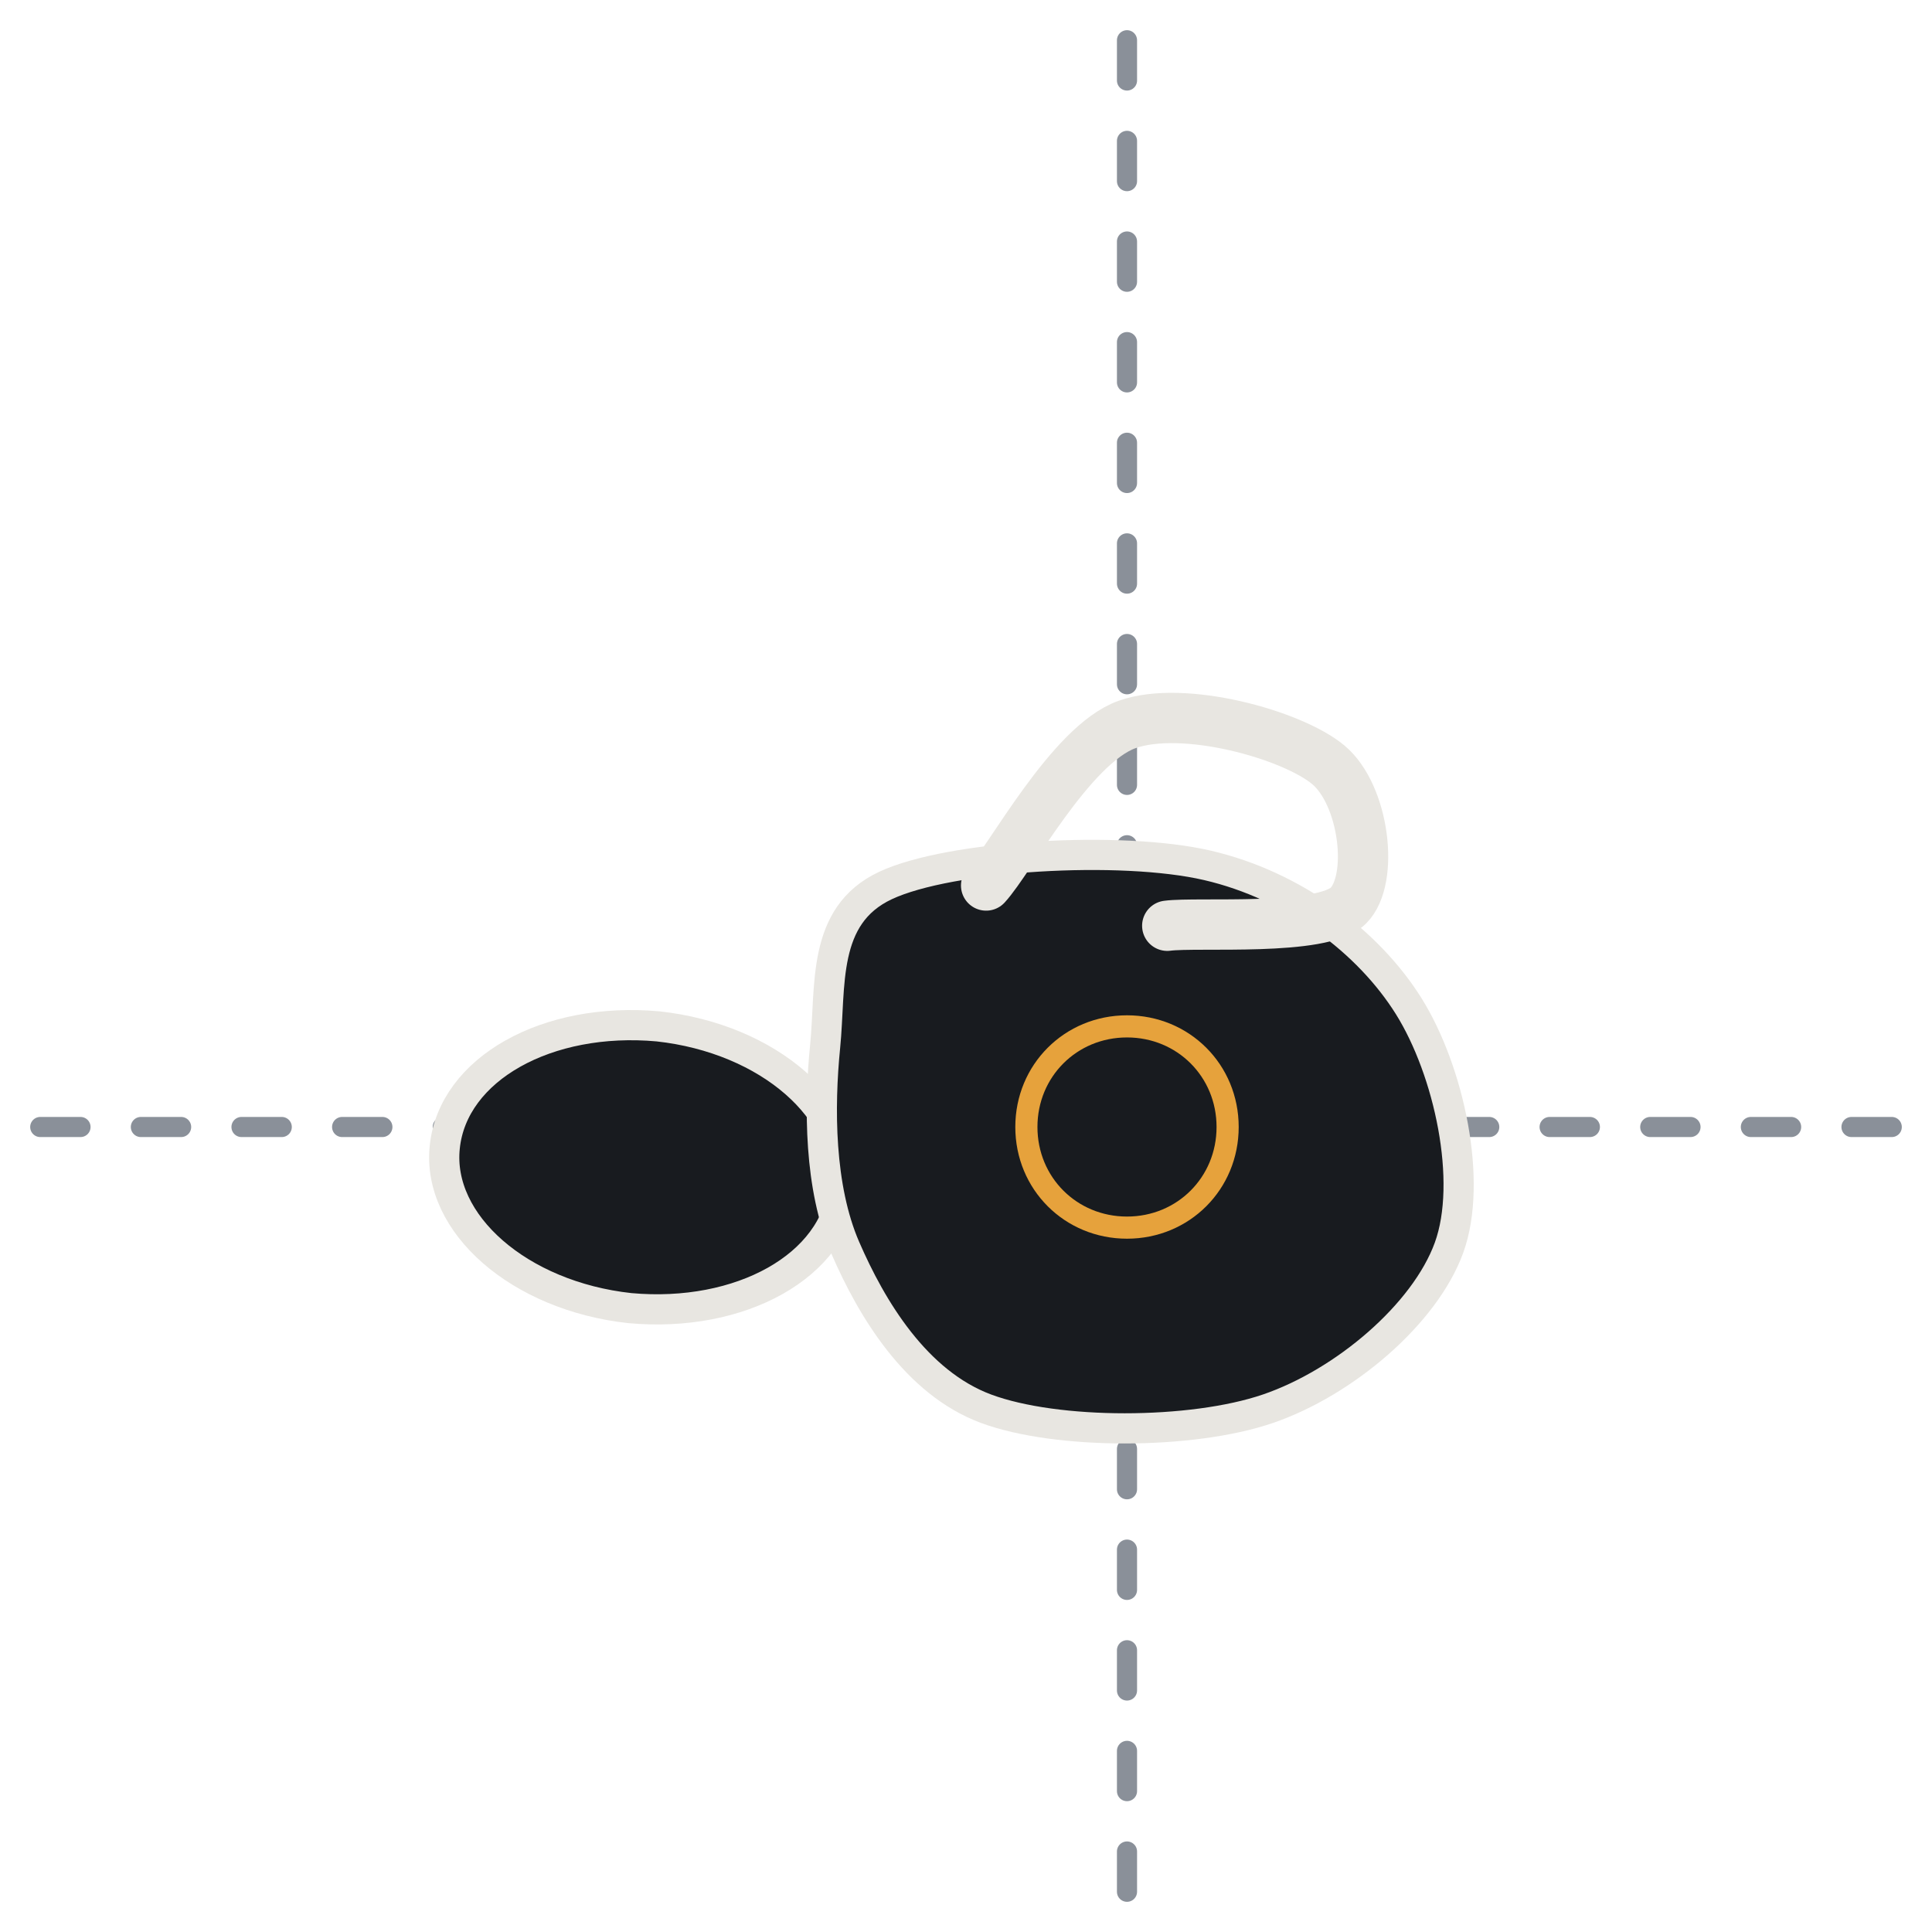
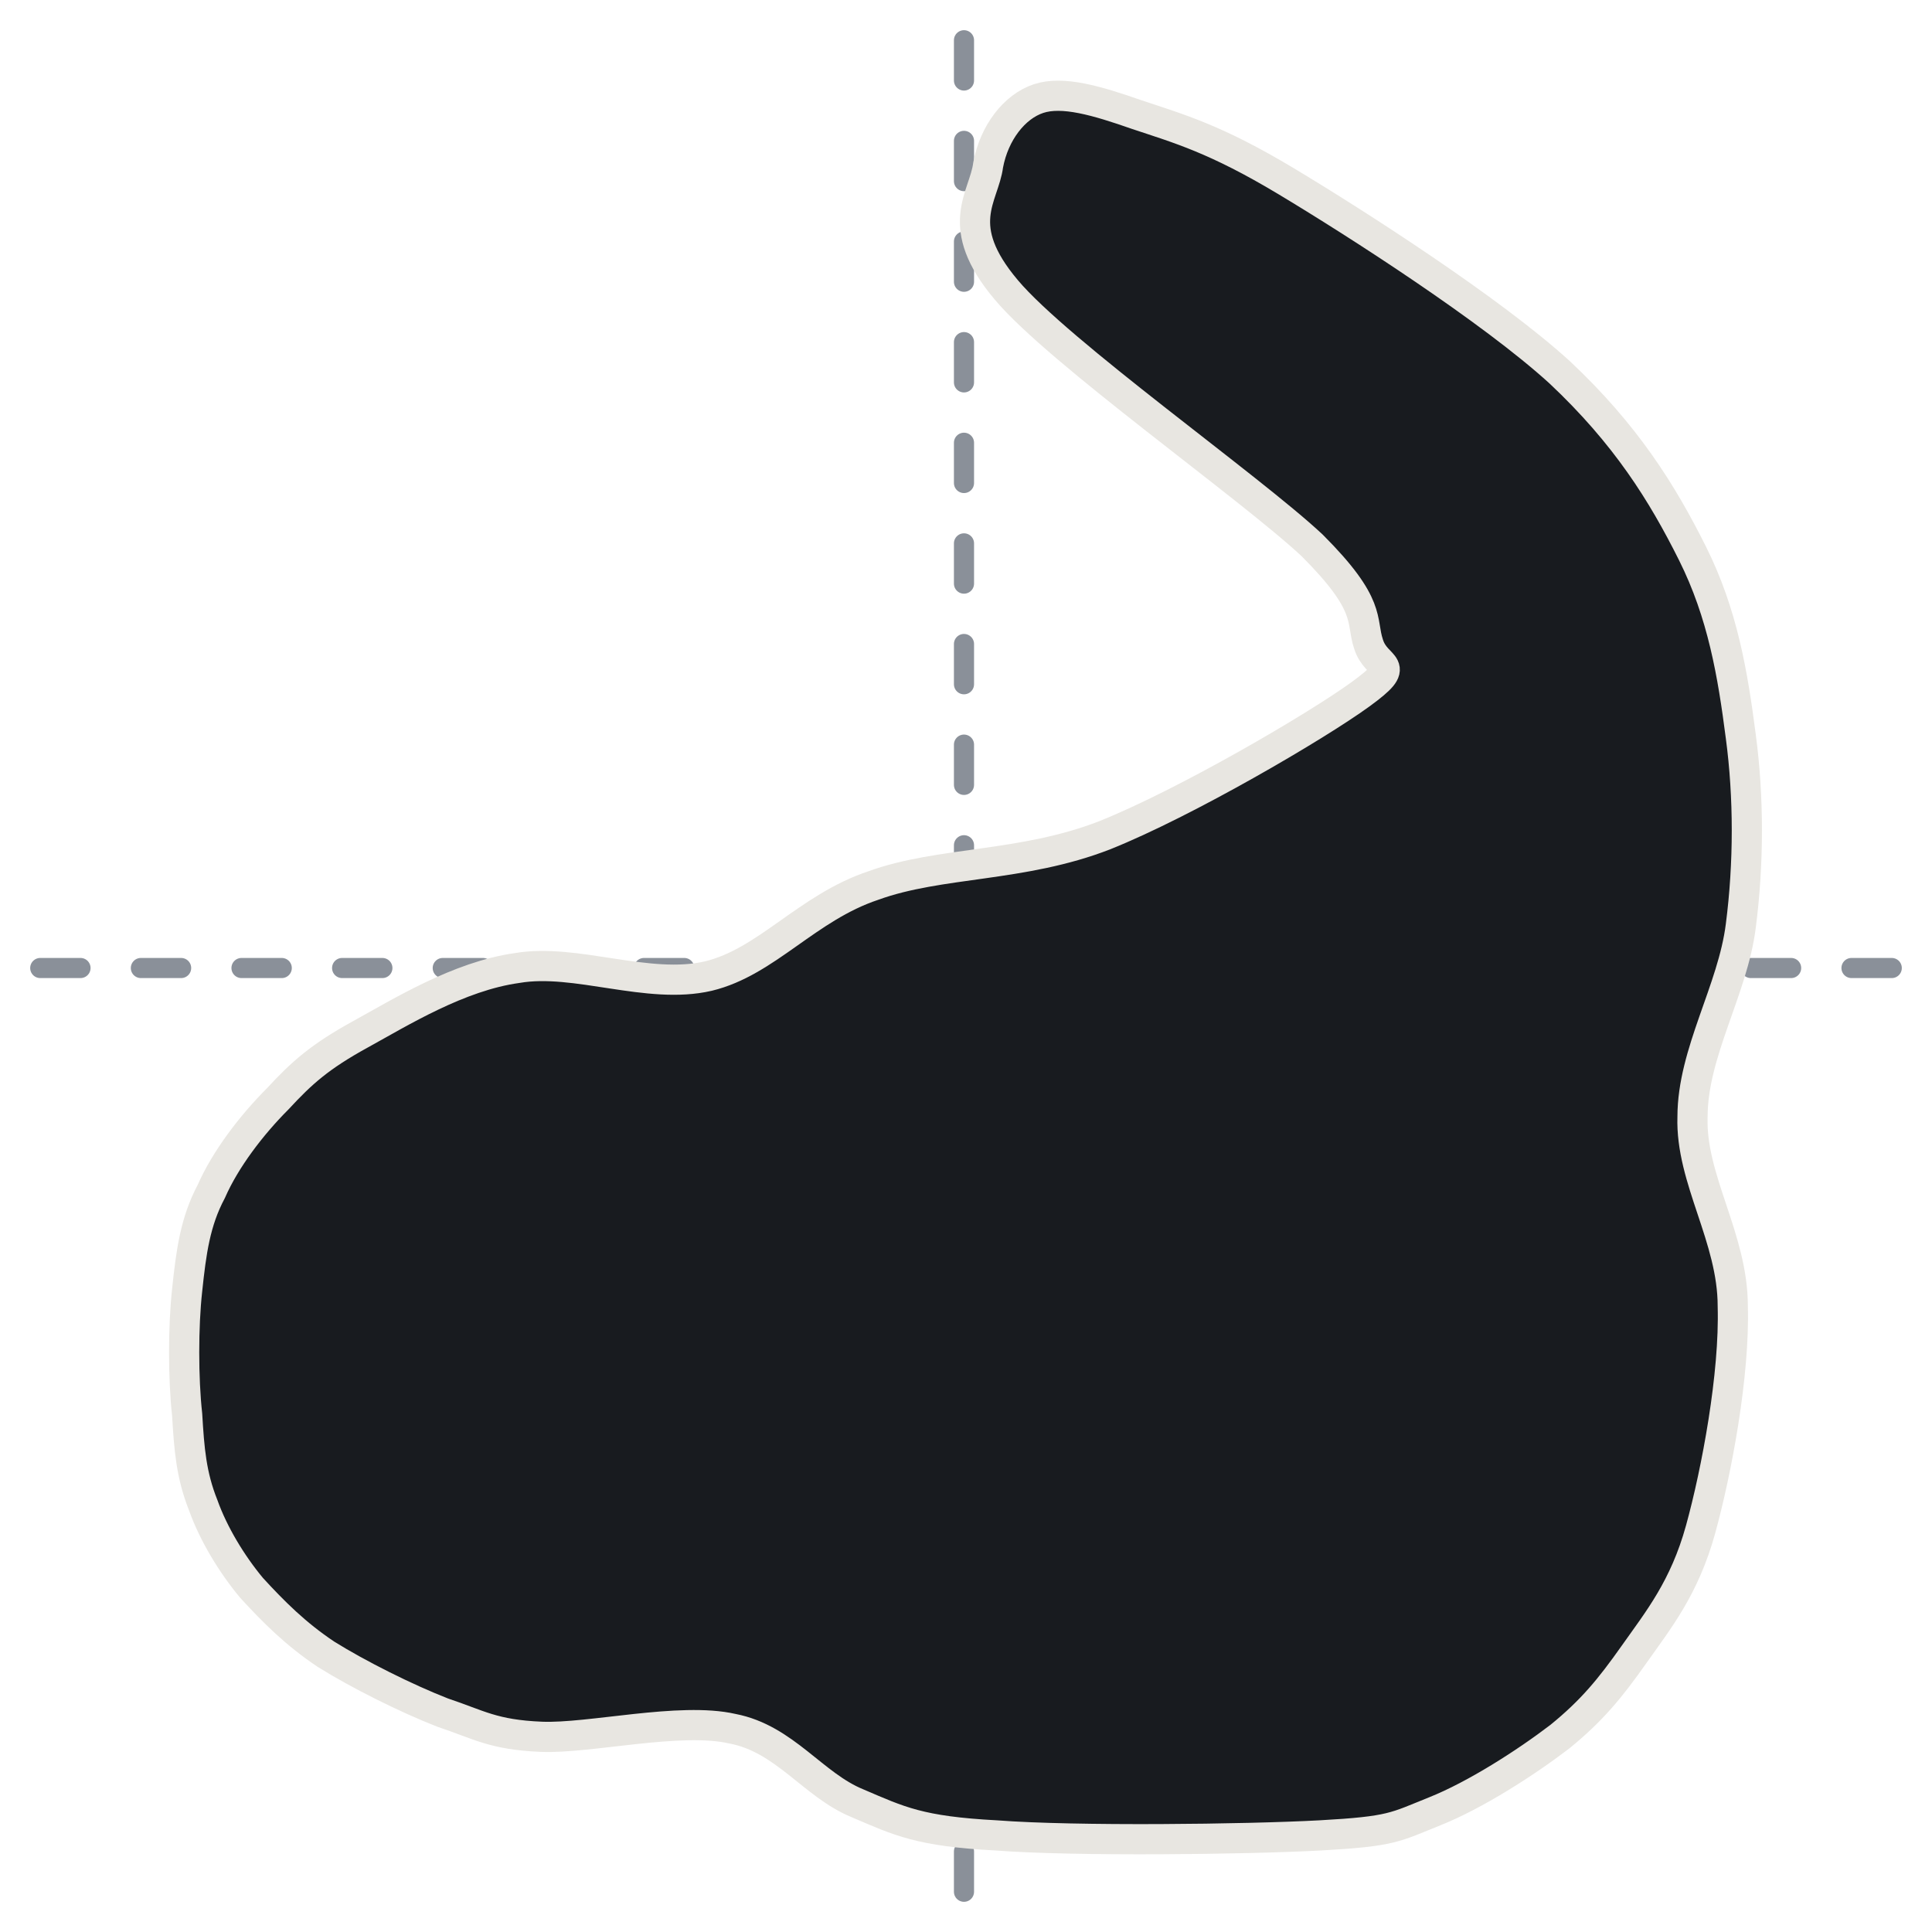
- <svg xmlns="http://www.w3.org/2000/svg" viewBox="0 0 96 96" width="96" height="96" role="img" aria-label="Beats Fit Pro earbud">
-   <path d="M56.0 2.0L56.0 4.0M56.0 7.0L56.0 9.0M56.0 12.0L56.0 14.0M56.0 17.0L56.0 19.0M56.0 22.0L56.0 24.0M56.0 27.0L56.0 29.0M56.0 32.0L56.0 34.0M56.0 37.0L56.0 39.0M56.0 42.0L56.0 44.0M56.0 47.0L56.0 49.0M56.0 52.0L56.0 54.0M56.0 57.0L56.0 59.0M56.0 62.0L56.0 64.0M56.0 67.0L56.0 69.0M56.0 72.0L56.0 74.0M56.0 77.0L56.0 79.0M56.0 82.0L56.0 84.0M56.0 87.0L56.0 89.0M56.0 92.0L56.0 94.0M2.0 56.0L4.0 56.0M7.0 56.0L9.0 56.0M12.0 56.0L14.0 56.0M17.0 56.0L19.0 56.0M22.0 56.0L24.0 56.0M27.0 56.0L29.0 56.0M32.0 56.0L34.0 56.0M37.0 56.0L39.0 56.0M42.0 56.0L44.0 56.0M47.0 56.0L49.0 56.0M52.0 56.0L54.0 56.0M57.0 56.0L59.0 56.0M62.0 56.0L64.0 56.0M67.0 56.0L69.0 56.0M72.0 56.0L74.0 56.0M77.0 56.0L79.0 56.0M82.0 56.0L84.0 56.0M87.0 56.0L89.0 56.0M92.0 56.0L94.0 56.0" fill="none" stroke="#8A9099" stroke-width="1.0" stroke-linecap="round" stroke-linejoin="round" />
-   <path d="M22.1 57.0C22.5 53.1 27.2 50.5 32.7 51.0C38.2 51.6 42.3 55.2 41.9 59.0C41.5 62.9 36.8 65.5 31.3 65.0C25.8 64.4 21.7 60.8 22.1 57.0Z" fill="#181B1F" stroke="#E8E6E1" stroke-width="1.5" stroke-linecap="round" stroke-linejoin="round" />
-   <path d="M44.0 44.0C47.2 42.5 55.7 42.0 60.0 43.0C64.3 44.0 68.0 46.8 70.0 50.0C72.0 53.2 73.2 58.7 72.0 62.0C70.8 65.3 66.8 68.7 63.0 70.0C59.2 71.3 52.5 71.3 49.0 70.0C45.5 68.7 43.3 65.0 42.0 62.0C40.7 59.0 40.7 55.0 41.0 52.0C41.3 49.0 40.8 45.5 44.0 44.0Z" fill="#181B1F" stroke="#E8E6E1" stroke-width="1.5" stroke-linecap="round" stroke-linejoin="round" />
-   <path d="M49.0 44.0C50.2 42.7 53.2 37.0 56.0 36.0C58.8 35.0 64.2 36.5 66.0 38.0C67.8 39.5 68.3 43.7 67.0 45.0C65.7 46.3 59.5 45.8 58.0 46.0" fill="none" stroke="#E8E6E1" stroke-width="2.5" stroke-linecap="round" stroke-linejoin="round" />
-   <path d="M51.0 56.0C51.0 53.2 53.2 51.0 56.0 51.0C58.8 51.0 61.0 53.2 61.0 56.0C61.0 58.8 58.8 61.0 56.0 61.0C53.2 61.0 51.0 58.8 51.0 56.0Z" fill="none" stroke="#E6A23C" stroke-width="1.1" stroke-linecap="round" stroke-linejoin="round" />
+ <svg xmlns="http://www.w3.org/2000/svg" viewBox="0 0 96 96" width="96" height="96" role="img" aria-label="Beats Fit Pro left earbud">
+   <path d="M47.9 2.0L47.9 4.0M47.9 7.0L47.9 9.0M47.9 12.0L47.9 14.0M47.9 17.0L47.9 19.0M47.9 22.0L47.9 24.0M47.9 27.0L47.9 29.0M47.9 32.0L47.9 34.0M47.9 37.0L47.9 39.0M47.9 42.0L47.9 44.0M47.9 47.0L47.9 49.0M47.9 52.0L47.9 54.0M47.9 57.0L47.9 59.0M47.9 62.0L47.9 64.0M47.9 67.0L47.9 69.0M47.9 72.0L47.9 74.0M47.9 77.0L47.9 79.0M47.9 82.0L47.9 84.0M47.9 87.0L47.9 89.0M47.9 92.0L47.9 94.0M2.0 48.1L4.0 48.1M7.0 48.1L9.0 48.1M12.0 48.1L14.0 48.1M17.0 48.1L19.0 48.1M22.0 48.1L24.0 48.1M27.0 48.1L29.0 48.1M32.0 48.1L34.0 48.1M37.0 48.1L39.0 48.1M42.0 48.1L44.0 48.1M47.0 48.1L49.0 48.1M52.0 48.1L54.0 48.1M57.0 48.1L59.0 48.1M62.0 48.1L64.0 48.1M67.0 48.1L69.0 48.1M72.0 48.1L74.0 48.1M77.0 48.1L79.0 48.1M82.0 48.1L84.0 48.1M87.0 48.1L89.0 48.1M92.0 48.1L94.0 48.1" fill="none" stroke="#8A9099" stroke-width="1.0" stroke-linecap="round" stroke-linejoin="round" />
+   <path d="M51.6 4.9C52.8 4.5 54.5 5.0 56.5 5.7C58.6 6.4 60.4 6.9 63.9 9.0C67.4 11.1 74.1 15.4 77.5 18.5C80.8 21.6 82.6 24.5 84.1 27.5C85.6 30.5 86.1 33.5 86.5 36.6C86.9 39.6 86.9 42.9 86.5 46.0C86.1 49.2 84.1 52.3 84.1 55.5C84.0 58.6 86.1 61.5 86.1 64.9C86.2 68.3 85.3 73.1 84.5 76.0C83.7 78.9 82.4 80.5 81.2 82.2C80.0 83.9 79.1 85.0 77.5 86.3C75.8 87.6 73.3 89.2 71.3 90.0C69.3 90.8 69.2 91.0 65.6 91.2C61.9 91.4 53.4 91.5 49.5 91.2C45.7 91.0 44.7 90.5 42.6 89.6C40.4 88.7 39.0 86.4 36.4 85.9C33.8 85.3 29.3 86.4 26.9 86.3C24.5 86.2 23.8 85.7 22.0 85.1C20.2 84.4 17.8 83.2 16.2 82.2C14.7 81.2 13.6 80.1 12.5 78.9C11.5 77.7 10.6 76.2 10.1 74.8C9.5 73.3 9.4 72.0 9.3 70.3C9.1 68.5 9.1 65.9 9.3 64.1C9.5 62.2 9.7 60.7 10.5 59.2C11.2 57.6 12.5 55.9 13.8 54.6C15.0 53.3 15.9 52.5 17.9 51.4C19.9 50.3 22.8 48.5 25.7 48.1C28.6 47.6 32.2 49.2 35.2 48.5C38.1 47.8 40.1 45.1 43.4 44.0C46.7 42.8 50.8 43.1 54.9 41.5C58.9 39.9 65.4 36.1 67.6 34.5C69.8 32.9 68.4 33.3 68.0 32.0C67.6 30.8 68.2 30.1 65.2 27.1C62.1 24.2 52.6 17.5 50.0 14.4C47.3 11.2 48.9 9.8 49.1 8.2C49.4 6.6 50.4 5.3 51.6 4.9Z" fill="#181B1F" stroke="#E8E6E1" stroke-width="1.5" stroke-linecap="round" stroke-linejoin="round" />
</svg>
